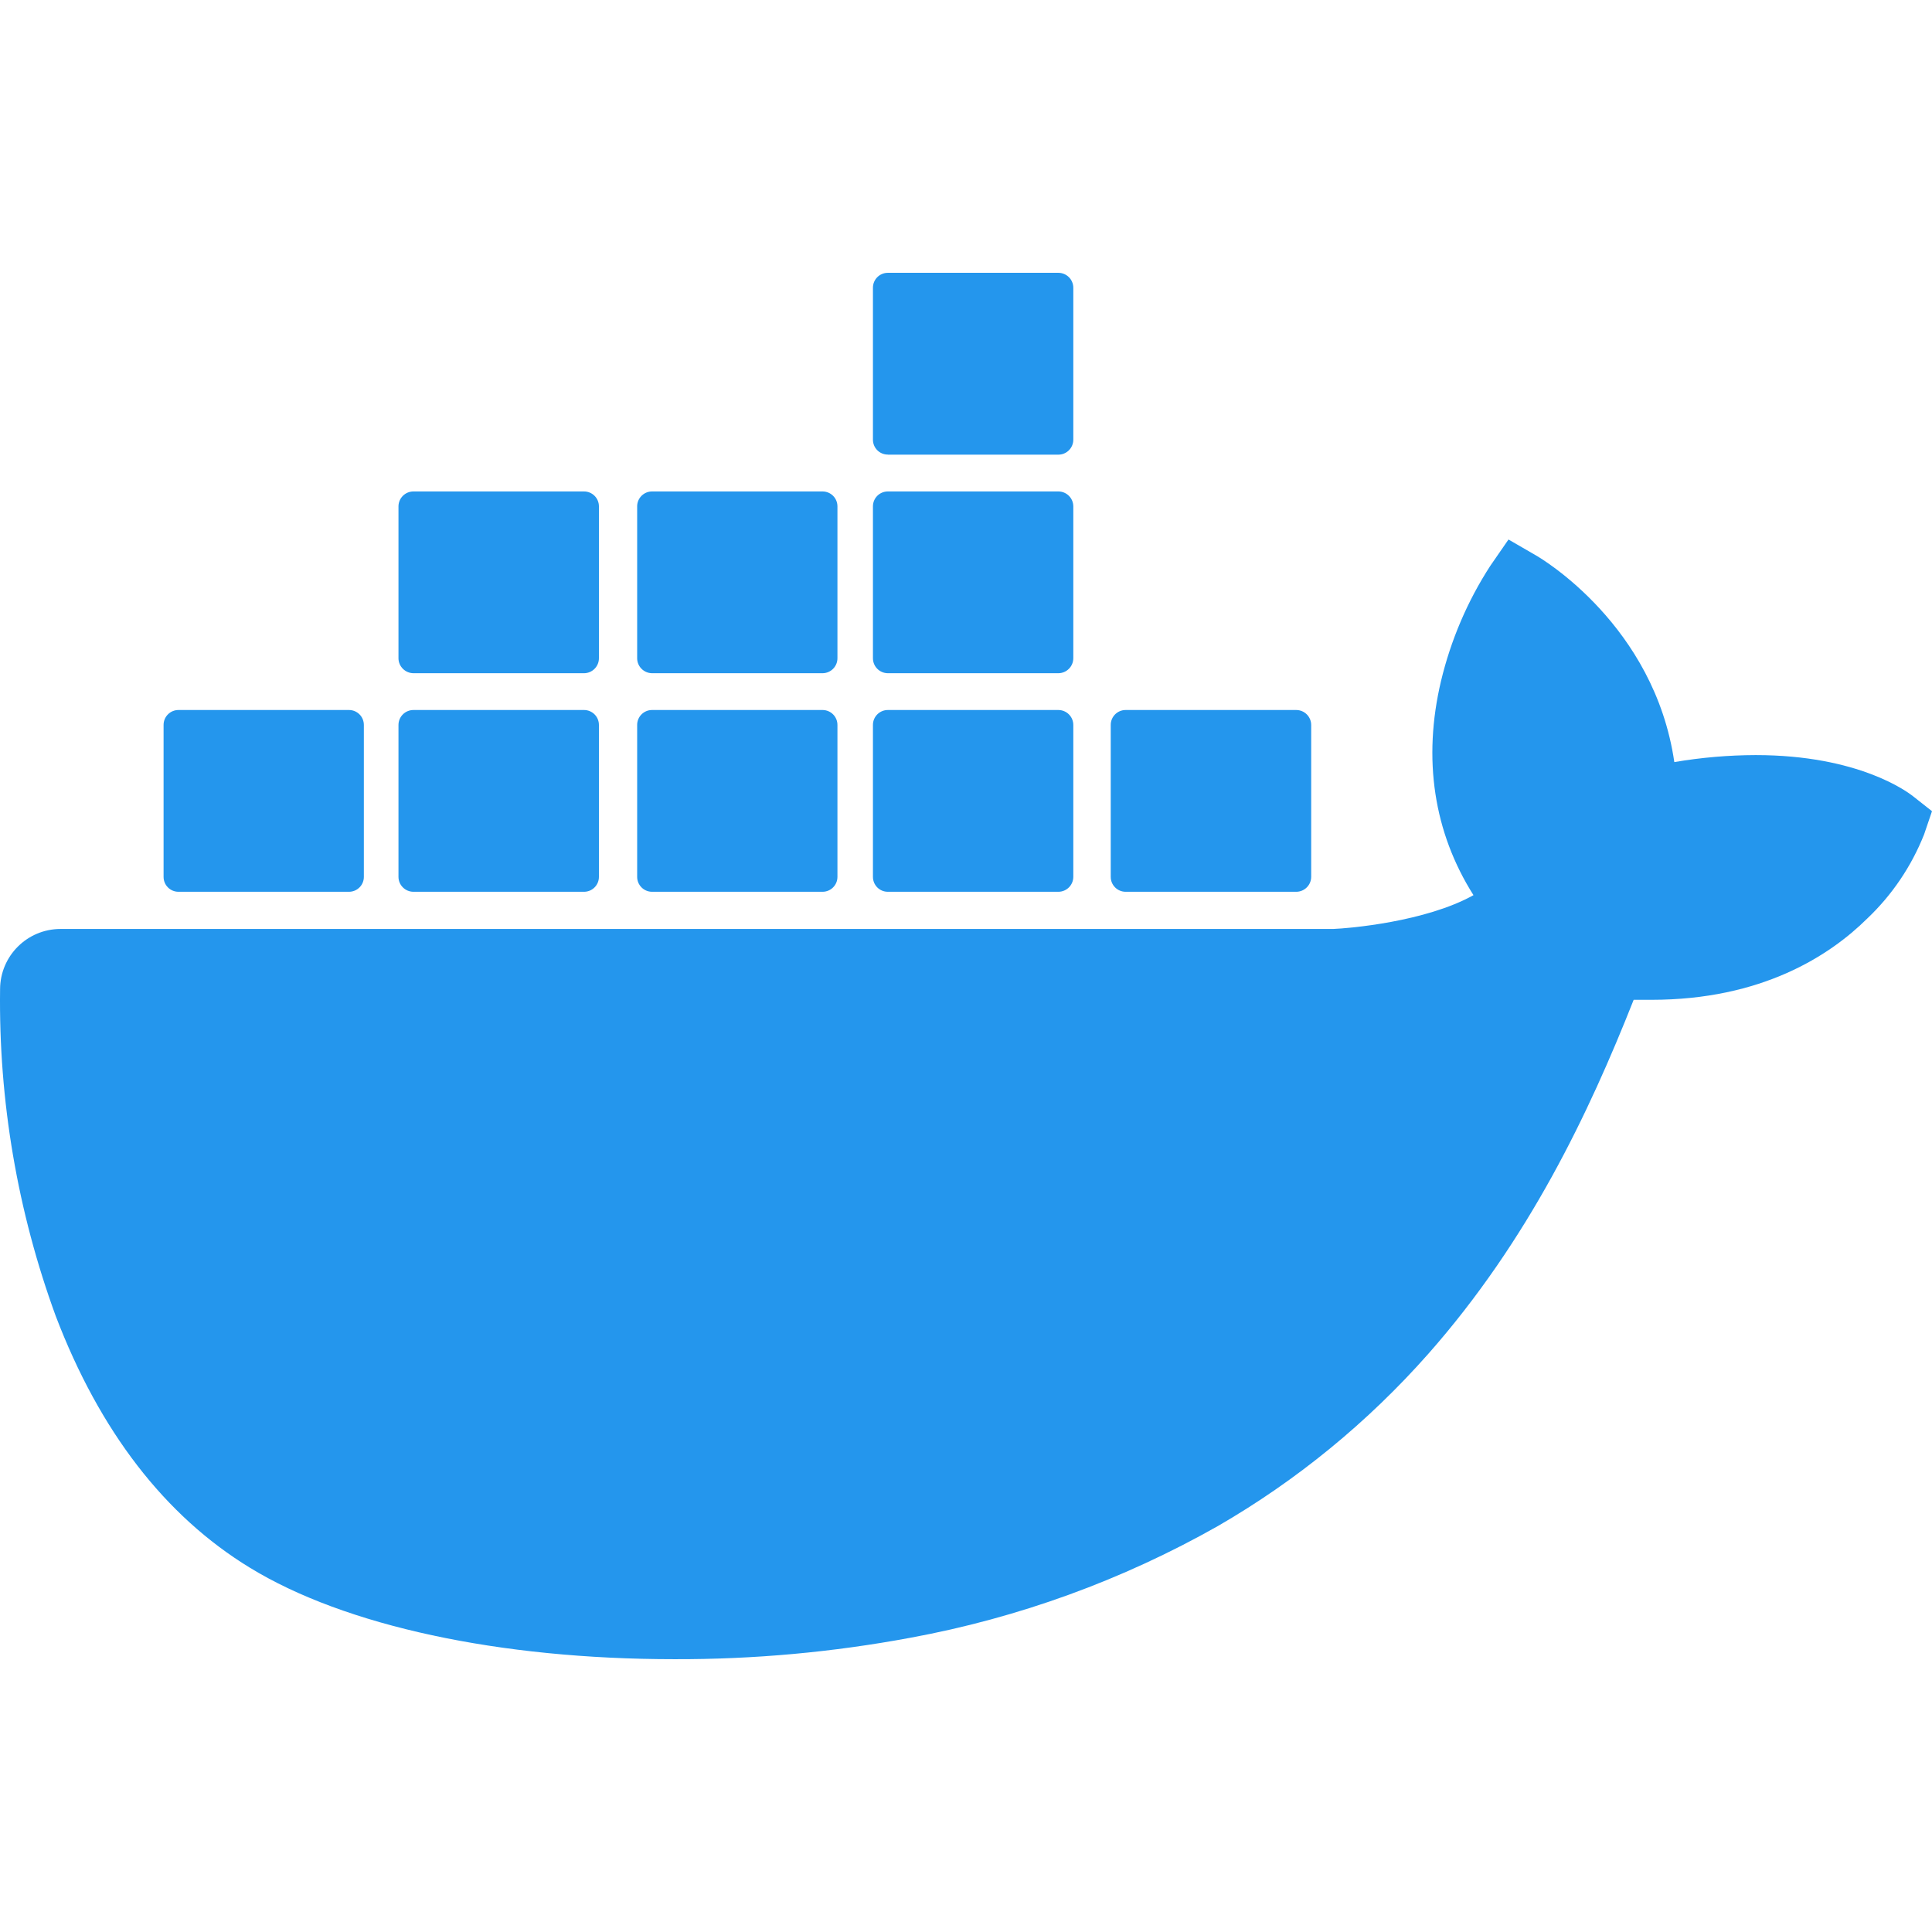
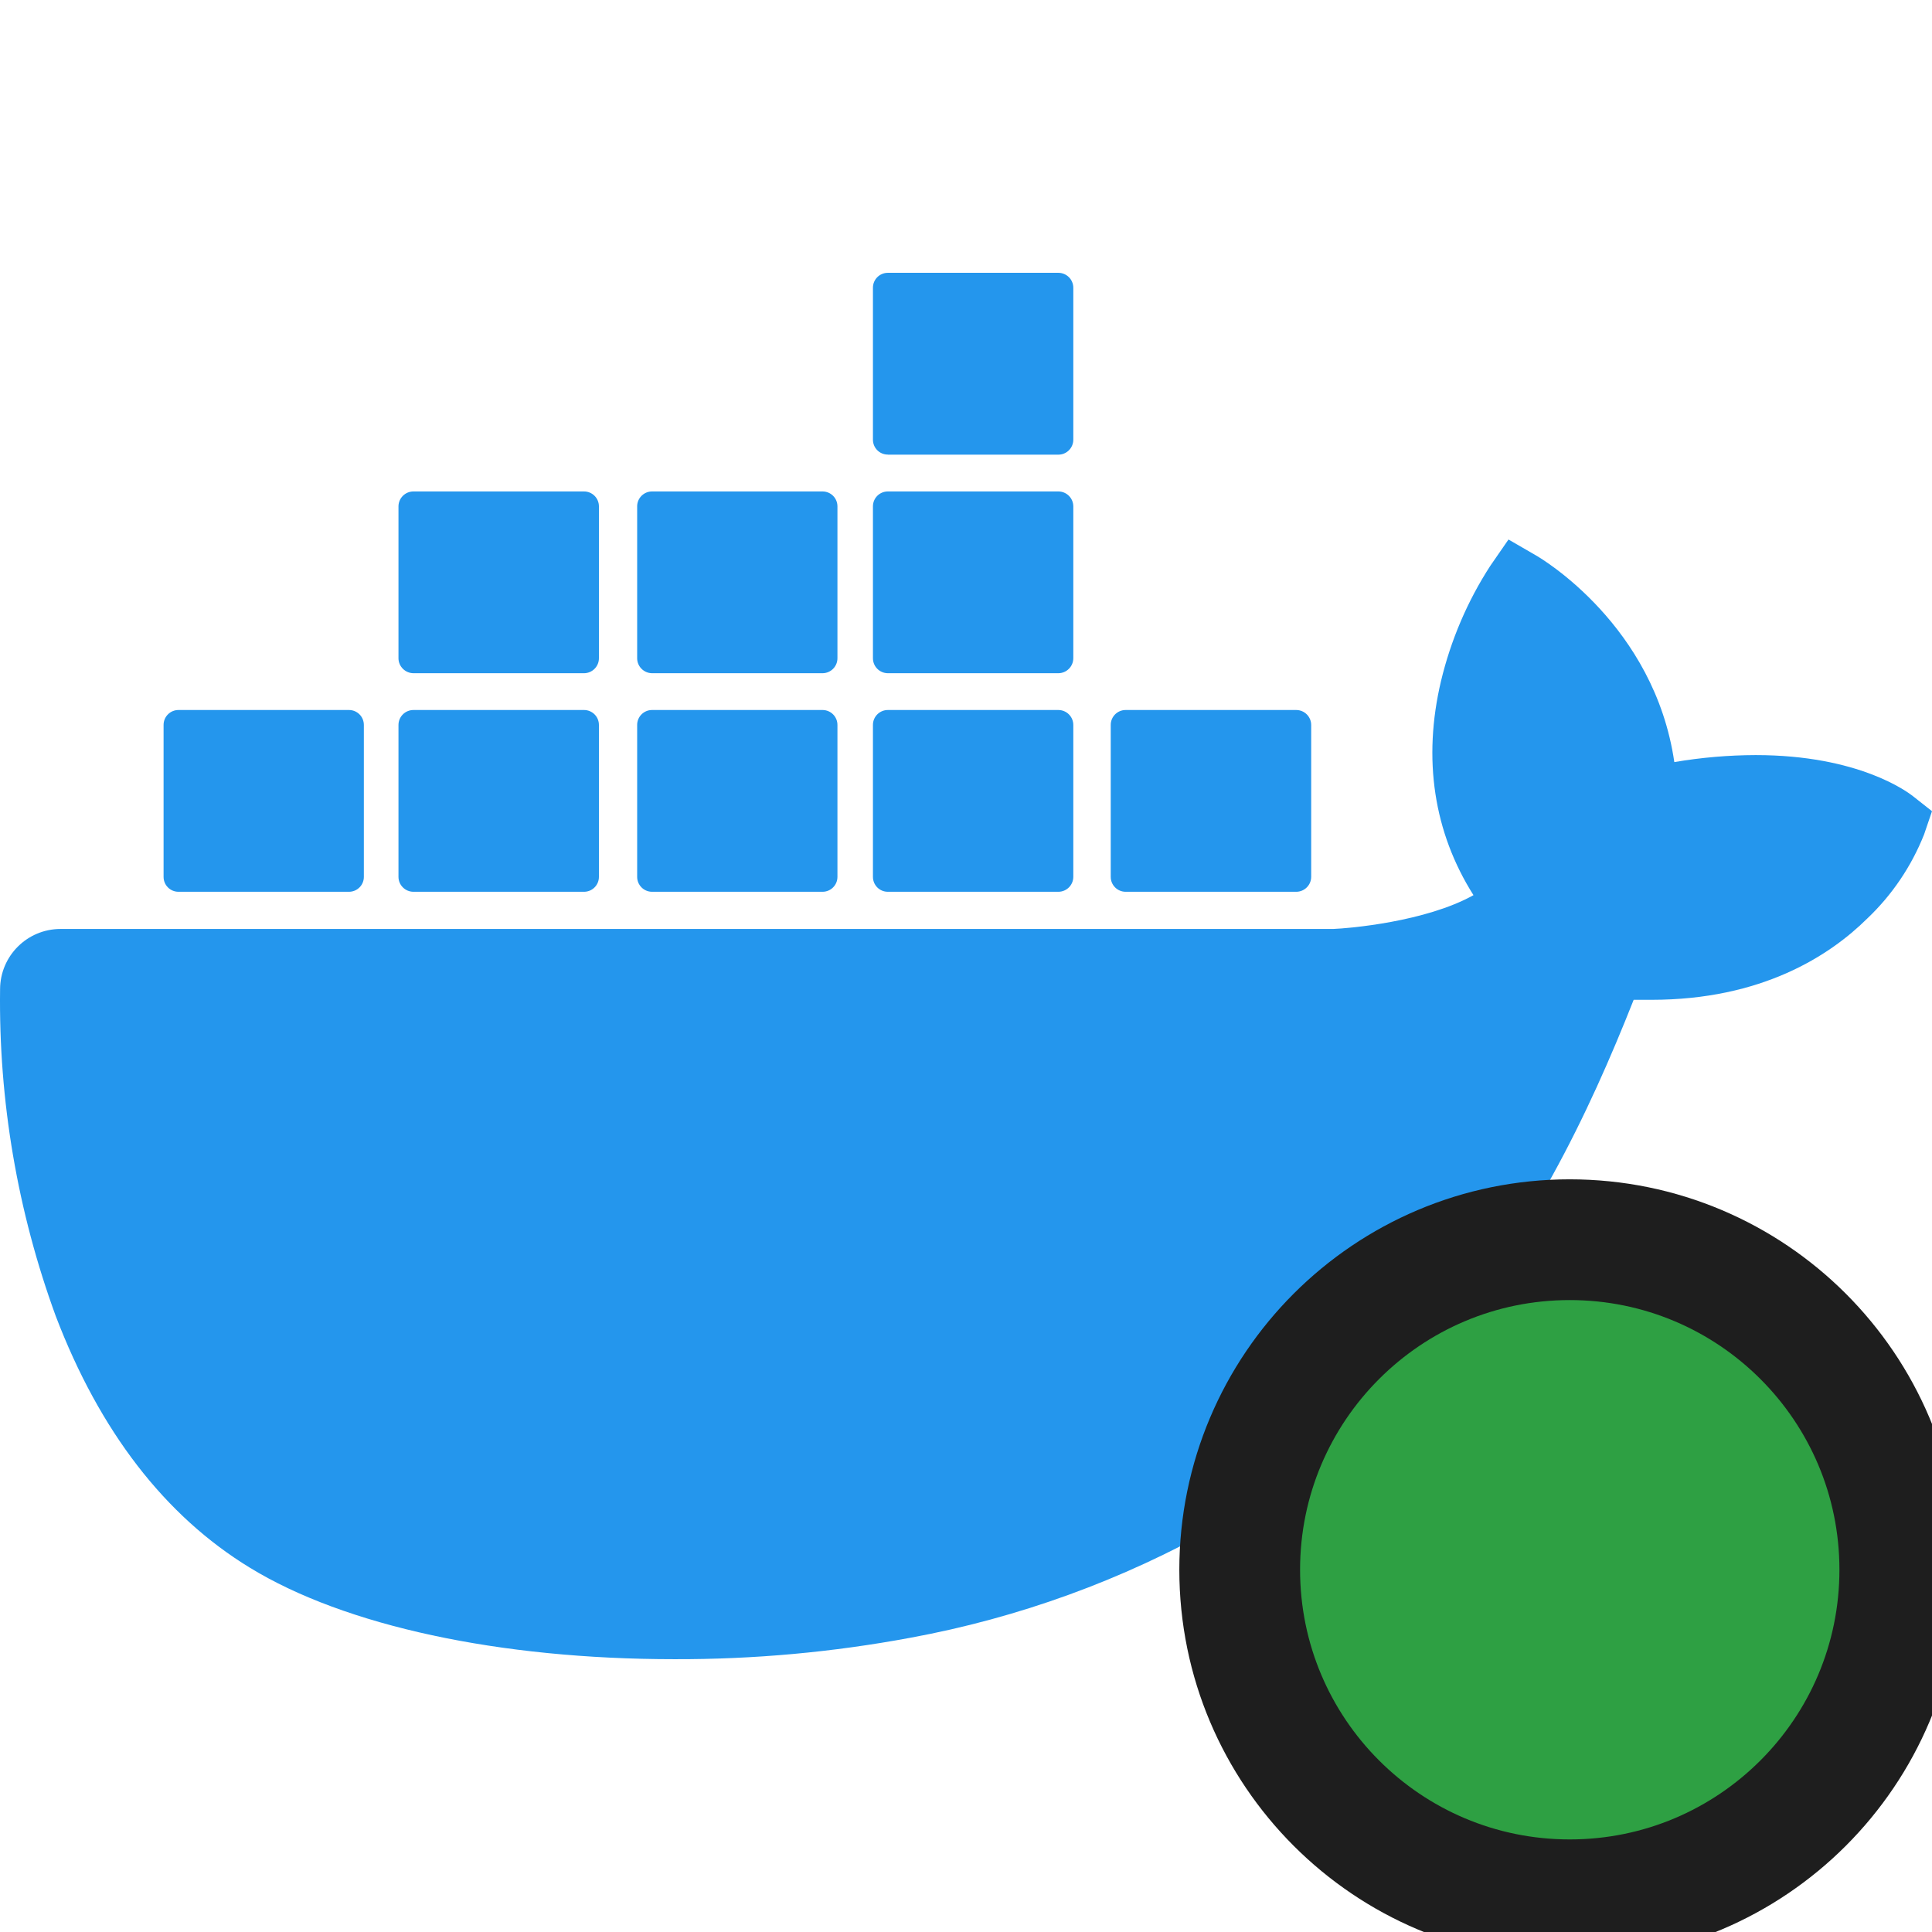
<svg xmlns="http://www.w3.org/2000/svg" width="16" height="16" viewBox="0 0 24 24">
  <path d="M13.983 11.078h2.119a.186.186 0 00.186-.185V9.006a.186.186 0 00-.186-.186h-2.119a.185.185 0 00-.185.185v1.888c0 .102.083.185.185.185m-2.954-5.43h2.118a.186.186 0 00.186-.186V3.574a.186.186 0 00-.186-.185h-2.118a.185.185 0 00-.185.185v1.888c0 .102.082.185.185.185m0 2.716h2.118a.187.187 0 00.186-.186V6.29a.186.186 0 00-.186-.185h-2.118a.185.185 0 00-.185.185v1.887c0 .102.082.185.185.186m-2.93 0h2.12a.186.186 0 00.184-.186V6.29a.185.185 0 00-.185-.185H8.1a.185.185 0 00-.185.185v1.887c0 .102.083.185.185.186m-2.964 0h2.119a.186.186 0 00.185-.186V6.29a.185.185 0 00-.185-.185H5.136a.186.186 0 00-.186.185v1.887c0 .102.084.185.186.186m5.893 2.715h2.118a.186.186 0 00.186-.185V9.006a.186.186 0 00-.186-.186h-2.118a.185.185 0 00-.185.185v1.888c0 .102.082.185.185.185m-2.93 0h2.12a.185.185 0 00.184-.185V9.006a.185.185 0 00-.184-.186h-2.12a.185.185 0 00-.184.185v1.888c0 .102.083.185.185.185m-2.964 0h2.119a.185.185 0 00.185-.185V9.006a.185.185 0 00-.184-.186h-2.12a.186.186 0 00-.186.186v1.887c0 .102.084.185.186.185m-2.92 0h2.12a.185.185 0 00.184-.185V9.006a.185.185 0 00-.184-.186h-2.12a.185.185 0 00-.184.185v1.888c0 .102.082.185.185.185M23.763 9.89c-.065-.051-.672-.51-1.954-.51-.338.001-.676.03-1.01.087-.248-1.7-1.653-2.53-1.716-2.566l-.344-.199-.226.327c-.284.438-.49.922-.612 1.43-.23.97-.09 1.882.403 2.661-.595.332-1.55.413-1.744.42H.751a.751.751 0 00-.75.748 11.376 11.376 0 00.692 4.062c.545 1.428 1.355 2.48 2.41 3.124 1.18.723 3.1 1.137 5.275 1.137.983.003 1.963-.086 2.93-.266a12.248 12.248 0 003.823-1.389c.98-.567 1.86-1.288 2.61-2.136 1.252-1.418 1.998-2.997 2.553-4.4h.221c1.372 0 2.215-.549 2.68-1.009.309-.293.55-.65.707-1.046l.098-.288Z" fill="#2496ED" />
+   <circle cx="19.5" cy="19.5" r="4.1" fill="#2EA043" stroke="#1e1e1e" stroke-width="1.5" />
</svg>
